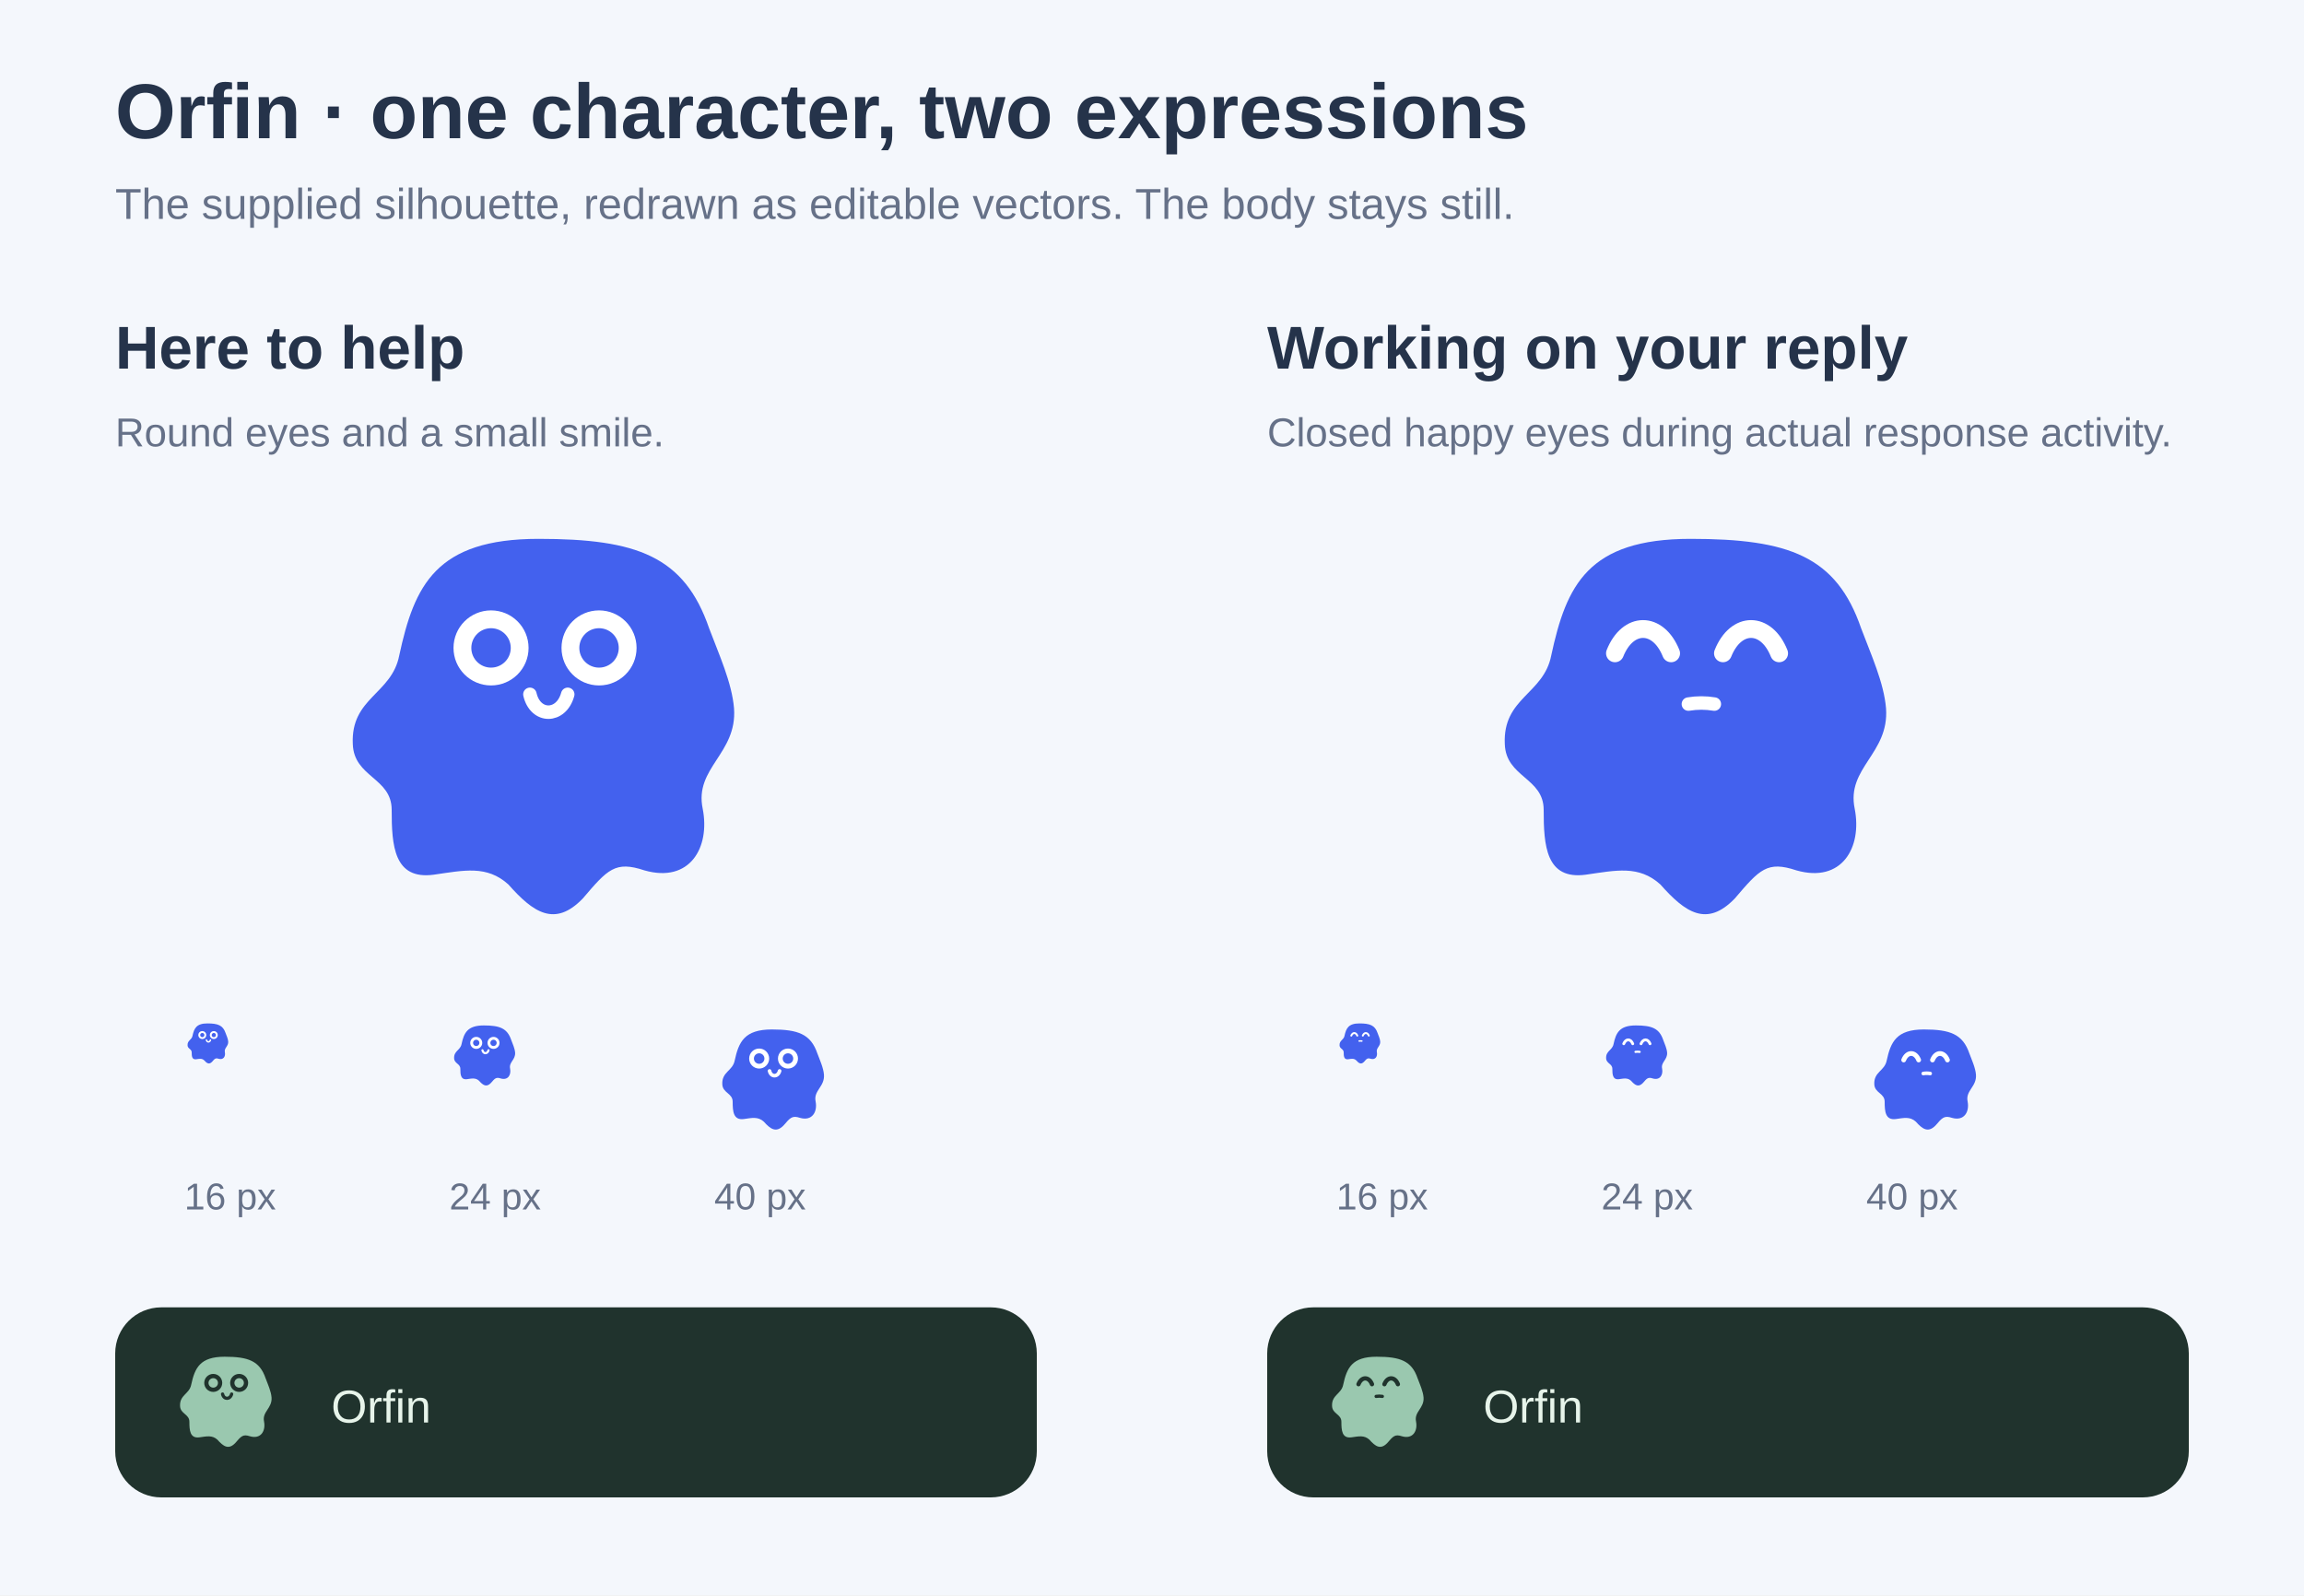
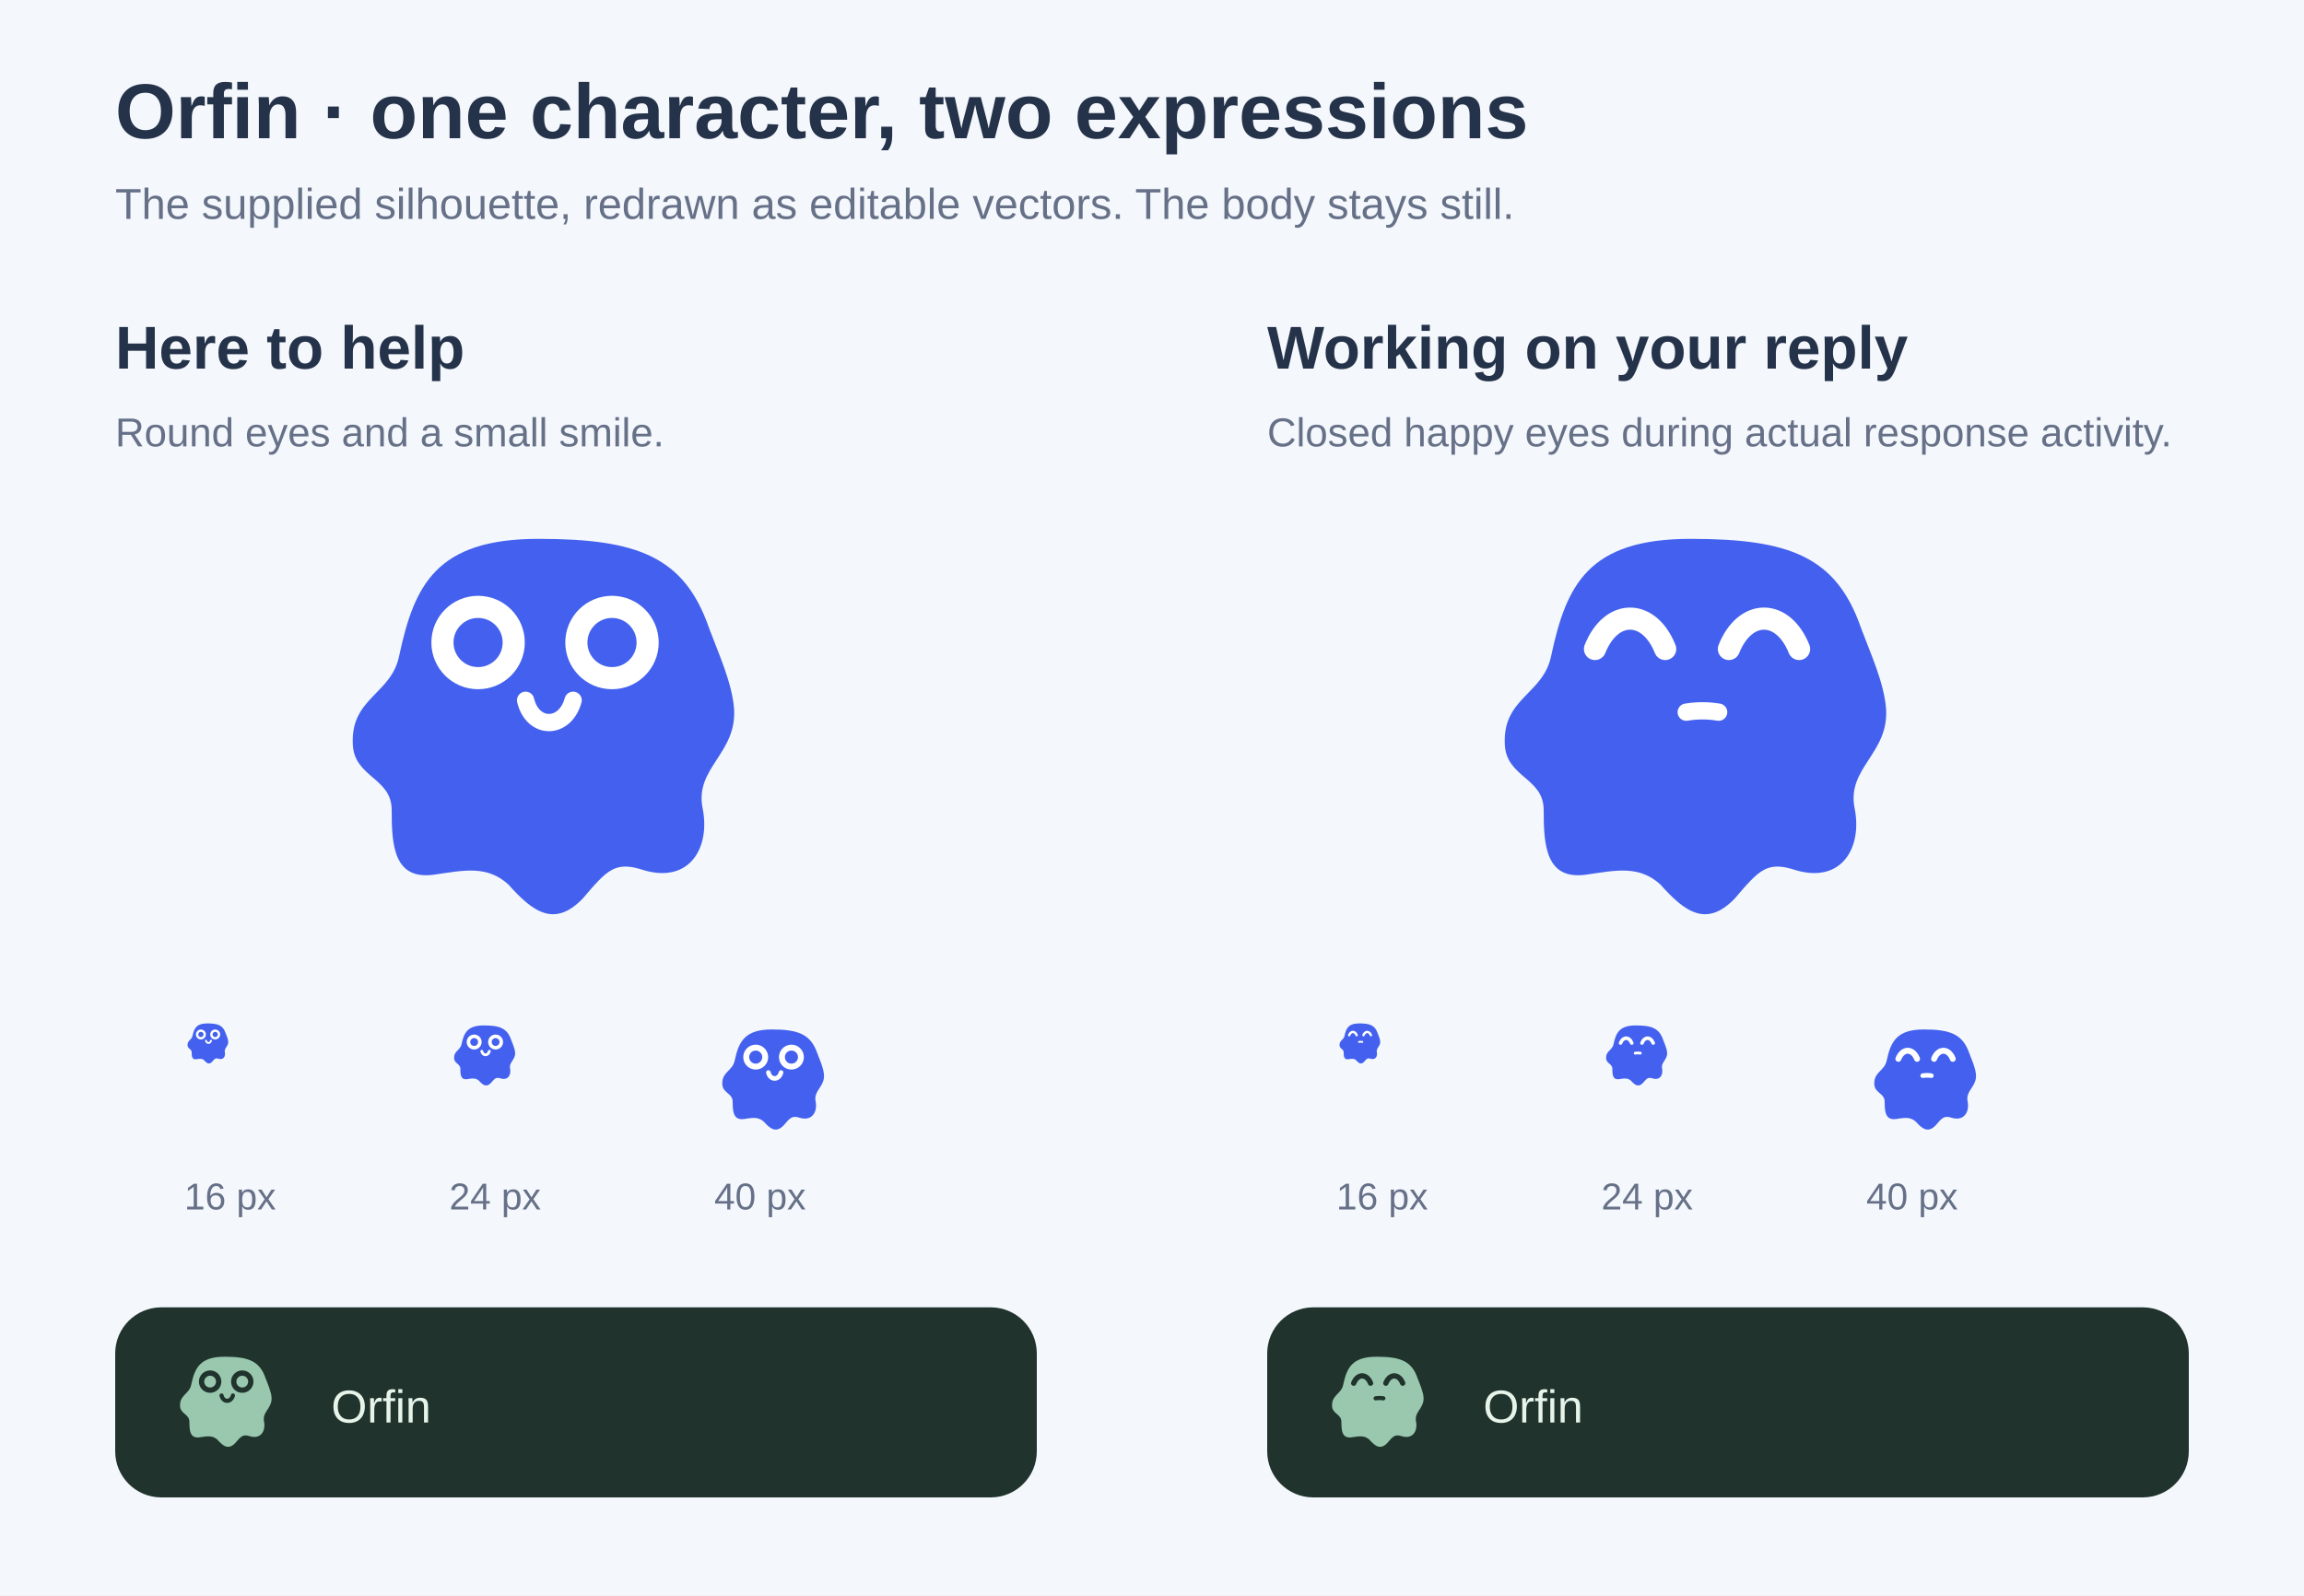
<svg xmlns="http://www.w3.org/2000/svg" width="800" height="554" viewBox="0 0 800 554">
  <rect width="800" height="554" fill="#f4f7fc" />
  <g font-family="Arial,sans-serif" fill="#25334a">
    <text x="40" y="48" font-size="27" font-weight="700">Orfin · one character, two expressions</text>
    <text x="40" y="76" font-size="15" fill="#667188">The supplied silhouette, redrawn as editable vectors. The body stays still.</text>
    <g transform="translate(40 0)">
      <text x="0" y="128" font-size="21" font-weight="700">Here to help</text>
      <text x="0" y="155" font-size="14" fill="#667188">Round eyes and a small smile.</text>
      <g transform="translate(72 174)">
        <svg width="150" height="150" viewBox="0 0 40 40" fill="none">
          <path d="M20 3.5C10.5 3.5 8.5 7.8 7.1 14.3C6.4 17.9 2.6 18.2 2.8 22.5C2.9 25.6 6.4 25.6 6.4 28.6C6.4 31.9 6.6 35.1 10.3 34.6C13.1 34.2 15.2 33.7 17.2 35.5C19.5 38.1 21.5 39.5 24.1 36.8C26.4 34.1 27.1 33.3 29.8 34.2C34 35.4 35.9 32.1 35.2 28.5C34.4 24.7 38.4 23.4 38.1 19.2C37.9 16.8 36.7 14.2 35.8 11.8C33.5 5.1 29.1 3.5 20 3.5Z" fill="#4361ee" />
-           <g stroke="#ffffff" stroke-width="1.65" stroke-linecap="round" stroke-linejoin="round">
-             <circle cx="15.6" cy="13.6" r="2.65" />
-             <circle cx="25.6" cy="13.6" r="2.65" />
-             <path d="M19.2 17.9C19.7 20.1 22.1 20.1 22.7 17.9" stroke-width="1.25" />
+           <g stroke="#ffffff" stroke-width="2.05" stroke-linecap="round" stroke-linejoin="round">
+             <circle cx="14.4" cy="13.1" r="3.3" />
+             <circle cx="26.8" cy="13.1" r="3.3" />
+             <path d="M18.8 18.45C19.45 21.2 22.45 21.2 23.2 18.45" stroke-width="1.6" />
          </g>
        </svg>
      </g>
      <g transform="translate(24 354)">
        <svg width="16" height="16" viewBox="0 0 40 40" fill="none">
          <path d="M20 3.5C10.5 3.5 8.5 7.8 7.1 14.3C6.4 17.9 2.6 18.2 2.8 22.5C2.9 25.6 6.4 25.6 6.4 28.6C6.4 31.9 6.6 35.1 10.3 34.6C13.1 34.2 15.2 33.7 17.2 35.5C19.5 38.1 21.5 39.5 24.1 36.8C26.4 34.1 27.1 33.3 29.8 34.2C34 35.4 35.9 32.1 35.2 28.5C34.4 24.7 38.4 23.4 38.1 19.2C37.9 16.8 36.7 14.2 35.8 11.8C33.5 5.1 29.1 3.5 20 3.5Z" fill="#4361ee" />
-           <g stroke="#ffffff" stroke-width="1.65" stroke-linecap="round" stroke-linejoin="round">
-             <circle cx="15.6" cy="13.6" r="2.65" />
-             <circle cx="25.6" cy="13.6" r="2.65" />
-             <path d="M19.2 17.9C19.7 20.1 22.1 20.1 22.7 17.9" stroke-width="1.25" />
+           <g stroke="#ffffff" stroke-width="2.05" stroke-linecap="round" stroke-linejoin="round">
+             <circle cx="14.4" cy="13.1" r="3.3" />
+             <circle cx="26.8" cy="13.1" r="3.3" />
+             <path d="M18.8 18.45C19.45 21.2 22.45 21.2 23.2 18.45" stroke-width="1.6" />
          </g>
        </svg>
      </g>
      <text x="24" y="420" font-size="13" fill="#667188">16 px</text>
      <g transform="translate(116 354)">
        <svg width="24" height="24" viewBox="0 0 40 40" fill="none">
          <path d="M20 3.5C10.5 3.5 8.5 7.8 7.1 14.3C6.4 17.9 2.6 18.2 2.8 22.5C2.9 25.6 6.4 25.6 6.4 28.6C6.4 31.9 6.6 35.1 10.3 34.6C13.1 34.2 15.2 33.7 17.2 35.5C19.5 38.1 21.5 39.5 24.1 36.8C26.4 34.1 27.1 33.3 29.8 34.2C34 35.4 35.9 32.1 35.2 28.5C34.4 24.7 38.4 23.4 38.1 19.2C37.9 16.8 36.7 14.2 35.8 11.8C33.5 5.1 29.1 3.5 20 3.5Z" fill="#4361ee" />
-           <g stroke="#ffffff" stroke-width="1.65" stroke-linecap="round" stroke-linejoin="round">
-             <circle cx="15.6" cy="13.6" r="2.65" />
-             <circle cx="25.6" cy="13.6" r="2.65" />
-             <path d="M19.2 17.9C19.7 20.1 22.1 20.1 22.7 17.9" stroke-width="1.25" />
+           <g stroke="#ffffff" stroke-width="2.05" stroke-linecap="round" stroke-linejoin="round">
+             <circle cx="14.4" cy="13.1" r="3.3" />
+             <circle cx="26.8" cy="13.1" r="3.3" />
+             <path d="M18.8 18.45C19.45 21.2 22.45 21.2 23.2 18.45" stroke-width="1.6" />
          </g>
        </svg>
      </g>
      <text x="116" y="420" font-size="13" fill="#667188">24 px</text>
      <g transform="translate(208 354)">
        <svg width="40" height="40" viewBox="0 0 40 40" fill="none">
          <path d="M20 3.5C10.5 3.5 8.5 7.8 7.1 14.3C6.4 17.9 2.6 18.2 2.8 22.5C2.9 25.6 6.4 25.6 6.4 28.6C6.4 31.9 6.6 35.1 10.3 34.6C13.1 34.2 15.2 33.7 17.2 35.5C19.5 38.1 21.5 39.5 24.1 36.8C26.4 34.1 27.1 33.3 29.8 34.2C34 35.4 35.9 32.1 35.2 28.5C34.4 24.7 38.4 23.4 38.1 19.2C37.9 16.8 36.7 14.2 35.8 11.8C33.5 5.1 29.1 3.5 20 3.5Z" fill="#4361ee" />
-           <g stroke="#ffffff" stroke-width="1.65" stroke-linecap="round" stroke-linejoin="round">
-             <circle cx="15.6" cy="13.6" r="2.65" />
-             <circle cx="25.6" cy="13.6" r="2.65" />
-             <path d="M19.2 17.9C19.7 20.1 22.1 20.1 22.7 17.9" stroke-width="1.25" />
+           <g stroke="#ffffff" stroke-width="2.05" stroke-linecap="round" stroke-linejoin="round">
+             <circle cx="14.4" cy="13.1" r="3.3" />
+             <circle cx="26.8" cy="13.1" r="3.3" />
+             <path d="M18.8 18.45C19.45 21.2 22.45 21.2 23.2 18.45" stroke-width="1.6" />
          </g>
        </svg>
      </g>
      <text x="208" y="420" font-size="13" fill="#667188">40 px</text>
      <rect x="0" y="454" width="320" height="66" rx="16" fill="#20332d" />
      <g transform="translate(20 468)">
        <svg width="36" height="36" viewBox="0 0 40 40" fill="none">
          <path d="M20 3.5C10.5 3.5 8.5 7.8 7.1 14.3C6.4 17.9 2.6 18.2 2.8 22.5C2.9 25.6 6.4 25.6 6.4 28.6C6.4 31.9 6.6 35.1 10.3 34.6C13.1 34.2 15.2 33.7 17.2 35.5C19.5 38.1 21.5 39.5 24.1 36.8C26.4 34.1 27.1 33.3 29.8 34.2C34 35.4 35.9 32.1 35.2 28.5C34.4 24.7 38.4 23.4 38.1 19.2C37.9 16.8 36.7 14.2 35.8 11.8C33.5 5.1 29.1 3.5 20 3.5Z" fill="#9ac8af" />
-           <g stroke="#20332d" stroke-width="1.65" stroke-linecap="round" stroke-linejoin="round">
-             <circle cx="15.6" cy="13.6" r="2.65" />
-             <circle cx="25.6" cy="13.6" r="2.65" />
-             <path d="M19.2 17.9C19.7 20.1 22.1 20.1 22.7 17.9" stroke-width="1.25" />
+           <g stroke="#20332d" stroke-width="2.05" stroke-linecap="round" stroke-linejoin="round">
+             <circle cx="14.4" cy="13.1" r="3.3" />
+             <circle cx="26.8" cy="13.1" r="3.3" />
+             <path d="M18.8 18.45C19.45 21.2 22.45 21.2 23.2 18.45" stroke-width="1.6" />
          </g>
        </svg>
      </g>
      <text x="75" y="494" font-size="16" fill="#e7f4ea">Orfin</text>
    </g>
    <g transform="translate(440 0)">
      <text x="0" y="128" font-size="21" font-weight="700">Working on your reply</text>
      <text x="0" y="155" font-size="14" fill="#667188">Closed happy eyes during actual response activity.</text>
      <g transform="translate(72 174)">
        <svg width="150" height="150" viewBox="0 0 40 40" fill="none">
          <path d="M20 3.5C10.5 3.5 8.5 7.8 7.1 14.3C6.4 17.9 2.6 18.2 2.8 22.5C2.9 25.6 6.4 25.6 6.4 28.6C6.4 31.9 6.6 35.1 10.3 34.6C13.1 34.2 15.2 33.7 17.2 35.5C19.5 38.1 21.5 39.5 24.1 36.8C26.4 34.1 27.1 33.3 29.8 34.2C34 35.4 35.9 32.1 35.2 28.5C34.4 24.7 38.4 23.4 38.1 19.2C37.9 16.8 36.7 14.2 35.8 11.8C33.5 5.1 29.1 3.5 20 3.5Z" fill="#4361ee" />
-           <g stroke="#ffffff" stroke-width="1.65" stroke-linecap="round" stroke-linejoin="round">
-             <path d="M13 14.1C14.2 11.1 17 11.1 18.2 14.1" />
-             <path d="M23 14.1C24.2 11.1 27 11.1 28.2 14.1" />
-             <path d="M19.8 18.8Q21 18.6 22.2 18.8" stroke-width="1.25" />
+           <g stroke="#ffffff" stroke-width="2.05" stroke-linecap="round" stroke-linejoin="round">
+             <path d="M11.15 13.7C12.65 9.95 16.15 9.95 17.65 13.7" />
+             <path d="M23.55 13.7C25.05 9.95 28.55 9.95 30.05 13.7" />
+             <path d="M19.6 19.55Q21.1 19.3 22.6 19.55" stroke-width="1.6" />
          </g>
        </svg>
      </g>
      <g transform="translate(24 354)">
        <svg width="16" height="16" viewBox="0 0 40 40" fill="none">
          <path d="M20 3.5C10.5 3.5 8.5 7.8 7.1 14.3C6.4 17.9 2.6 18.2 2.8 22.5C2.9 25.6 6.4 25.6 6.4 28.6C6.4 31.9 6.6 35.1 10.3 34.6C13.1 34.2 15.2 33.7 17.2 35.5C19.5 38.1 21.5 39.5 24.1 36.8C26.4 34.1 27.1 33.3 29.8 34.2C34 35.4 35.9 32.1 35.2 28.5C34.4 24.7 38.4 23.4 38.1 19.2C37.9 16.8 36.7 14.2 35.8 11.8C33.5 5.1 29.1 3.5 20 3.5Z" fill="#4361ee" />
-           <g stroke="#ffffff" stroke-width="1.65" stroke-linecap="round" stroke-linejoin="round">
-             <path d="M13 14.1C14.2 11.1 17 11.1 18.2 14.1" />
-             <path d="M23 14.1C24.2 11.1 27 11.1 28.2 14.1" />
-             <path d="M19.8 18.8Q21 18.6 22.2 18.8" stroke-width="1.25" />
+           <g stroke="#ffffff" stroke-width="2.05" stroke-linecap="round" stroke-linejoin="round">
+             <path d="M11.15 13.7C12.65 9.95 16.15 9.95 17.65 13.7" />
+             <path d="M23.55 13.7C25.05 9.95 28.55 9.95 30.05 13.7" />
+             <path d="M19.6 19.55Q21.1 19.3 22.6 19.55" stroke-width="1.6" />
          </g>
        </svg>
      </g>
      <text x="24" y="420" font-size="13" fill="#667188">16 px</text>
      <g transform="translate(116 354)">
        <svg width="24" height="24" viewBox="0 0 40 40" fill="none">
          <path d="M20 3.5C10.5 3.5 8.5 7.8 7.1 14.3C6.4 17.9 2.6 18.2 2.8 22.5C2.9 25.6 6.4 25.6 6.4 28.6C6.4 31.9 6.6 35.1 10.3 34.6C13.1 34.2 15.2 33.7 17.2 35.5C19.5 38.1 21.5 39.5 24.1 36.8C26.4 34.1 27.1 33.3 29.8 34.2C34 35.4 35.9 32.1 35.2 28.5C34.4 24.7 38.4 23.4 38.1 19.2C37.9 16.8 36.7 14.2 35.8 11.8C33.5 5.1 29.1 3.5 20 3.5Z" fill="#4361ee" />
-           <g stroke="#ffffff" stroke-width="1.65" stroke-linecap="round" stroke-linejoin="round">
-             <path d="M13 14.1C14.2 11.1 17 11.1 18.2 14.1" />
-             <path d="M23 14.1C24.2 11.1 27 11.1 28.2 14.1" />
-             <path d="M19.8 18.8Q21 18.6 22.2 18.8" stroke-width="1.25" />
+           <g stroke="#ffffff" stroke-width="2.05" stroke-linecap="round" stroke-linejoin="round">
+             <path d="M11.15 13.7C12.65 9.95 16.15 9.95 17.65 13.7" />
+             <path d="M23.55 13.7C25.05 9.95 28.55 9.95 30.05 13.7" />
+             <path d="M19.6 19.55Q21.1 19.3 22.6 19.55" stroke-width="1.6" />
          </g>
        </svg>
      </g>
      <text x="116" y="420" font-size="13" fill="#667188">24 px</text>
      <g transform="translate(208 354)">
        <svg width="40" height="40" viewBox="0 0 40 40" fill="none">
          <path d="M20 3.5C10.5 3.5 8.5 7.8 7.1 14.3C6.4 17.9 2.6 18.2 2.8 22.5C2.9 25.6 6.4 25.6 6.4 28.6C6.4 31.9 6.6 35.1 10.3 34.6C13.1 34.2 15.2 33.7 17.2 35.5C19.5 38.1 21.5 39.5 24.1 36.8C26.4 34.1 27.1 33.3 29.8 34.2C34 35.4 35.9 32.1 35.2 28.5C34.4 24.7 38.4 23.4 38.1 19.2C37.9 16.8 36.7 14.2 35.8 11.8C33.5 5.1 29.1 3.5 20 3.5Z" fill="#4361ee" />
-           <g stroke="#ffffff" stroke-width="1.65" stroke-linecap="round" stroke-linejoin="round">
-             <path d="M13 14.1C14.2 11.1 17 11.1 18.2 14.1" />
-             <path d="M23 14.1C24.2 11.1 27 11.1 28.2 14.1" />
-             <path d="M19.8 18.8Q21 18.6 22.2 18.8" stroke-width="1.25" />
+           <g stroke="#ffffff" stroke-width="2.05" stroke-linecap="round" stroke-linejoin="round">
+             <path d="M11.15 13.7C12.65 9.95 16.15 9.95 17.65 13.7" />
+             <path d="M23.55 13.7C25.05 9.95 28.55 9.95 30.05 13.7" />
+             <path d="M19.6 19.55Q21.1 19.3 22.6 19.55" stroke-width="1.6" />
          </g>
        </svg>
      </g>
      <text x="208" y="420" font-size="13" fill="#667188">40 px</text>
      <rect x="0" y="454" width="320" height="66" rx="16" fill="#20332d" />
      <g transform="translate(20 468)">
        <svg width="36" height="36" viewBox="0 0 40 40" fill="none">
          <path d="M20 3.5C10.5 3.5 8.5 7.8 7.1 14.3C6.4 17.9 2.6 18.2 2.8 22.5C2.9 25.6 6.4 25.6 6.4 28.6C6.4 31.9 6.6 35.1 10.3 34.6C13.1 34.2 15.2 33.7 17.2 35.5C19.5 38.1 21.5 39.5 24.1 36.8C26.4 34.1 27.1 33.3 29.8 34.2C34 35.4 35.9 32.1 35.2 28.5C34.4 24.7 38.4 23.4 38.1 19.2C37.9 16.8 36.7 14.2 35.8 11.8C33.5 5.1 29.1 3.5 20 3.5Z" fill="#9ac8af" />
-           <g stroke="#20332d" stroke-width="1.65" stroke-linecap="round" stroke-linejoin="round">
-             <path d="M13 14.1C14.2 11.1 17 11.1 18.2 14.1" />
-             <path d="M23 14.1C24.2 11.1 27 11.1 28.2 14.1" />
-             <path d="M19.8 18.8Q21 18.6 22.2 18.8" stroke-width="1.25" />
+           <g stroke="#20332d" stroke-width="2.05" stroke-linecap="round" stroke-linejoin="round">
+             <path d="M11.15 13.7C12.65 9.95 16.15 9.95 17.65 13.7" />
+             <path d="M23.55 13.7C25.05 9.95 28.55 9.95 30.05 13.7" />
+             <path d="M19.6 19.55Q21.1 19.3 22.6 19.55" stroke-width="1.6" />
          </g>
        </svg>
      </g>
      <text x="75" y="494" font-size="16" fill="#e7f4ea">Orfin</text>
    </g>
  </g>
</svg>
